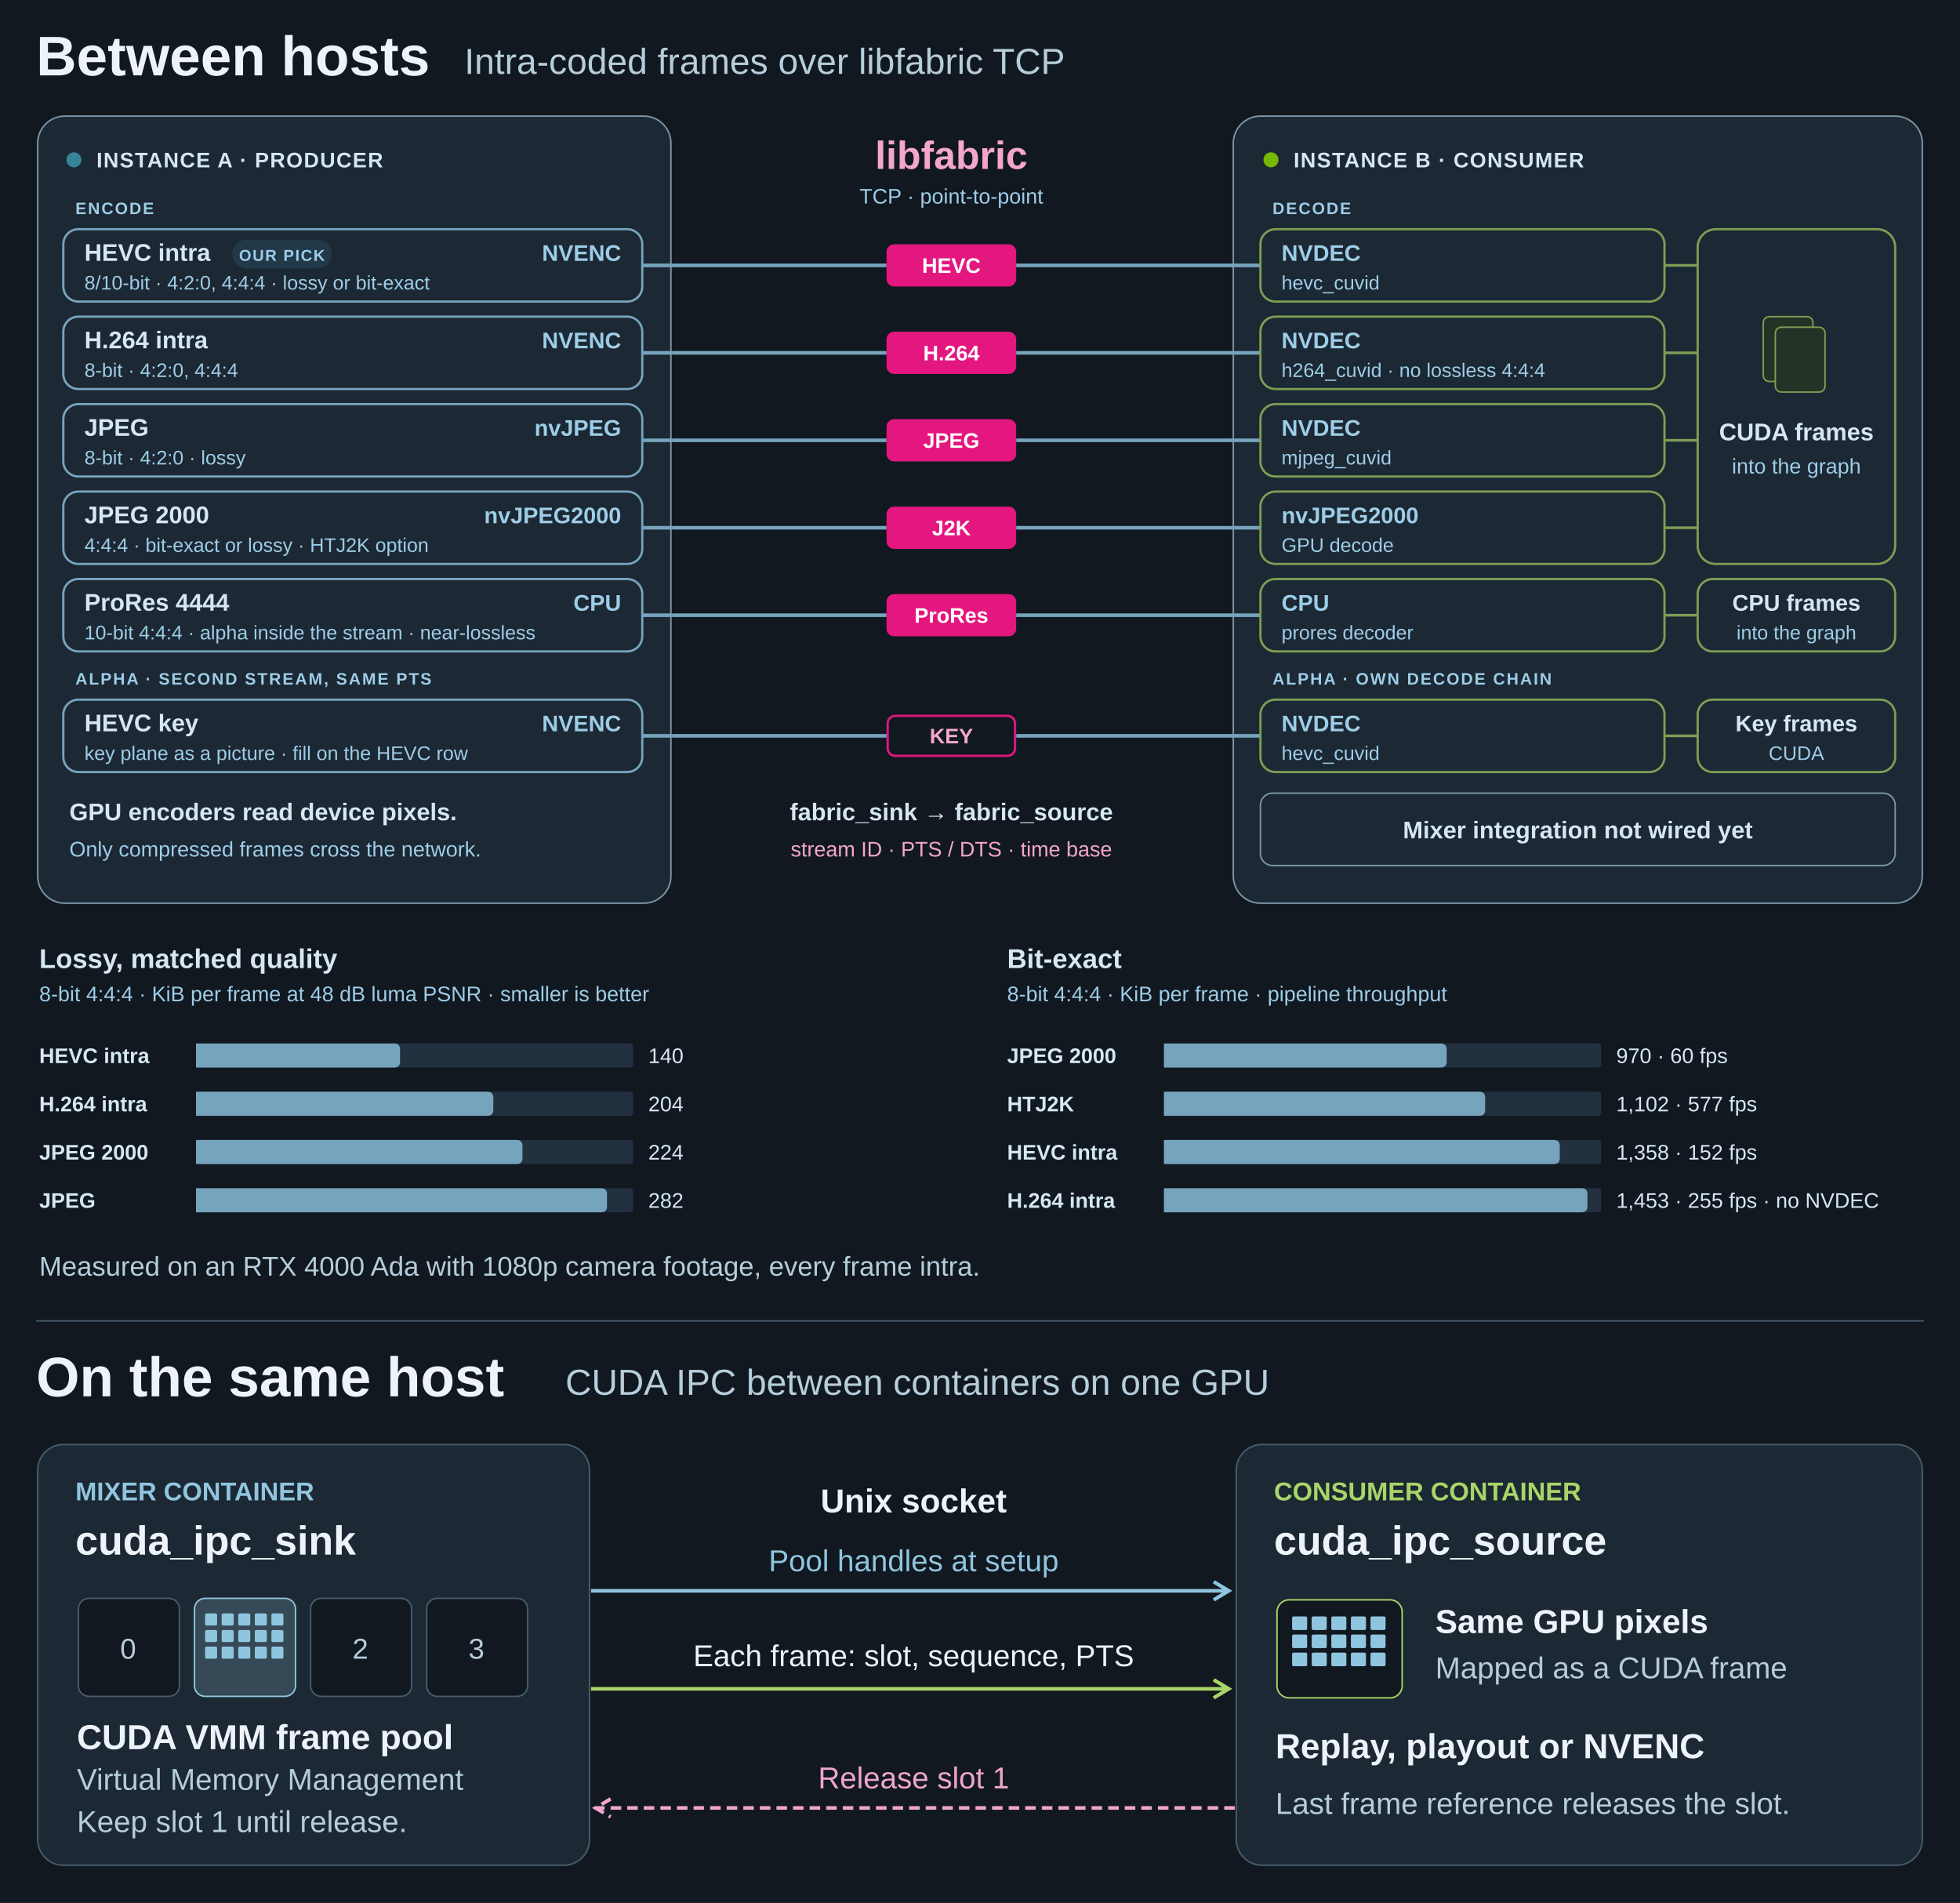
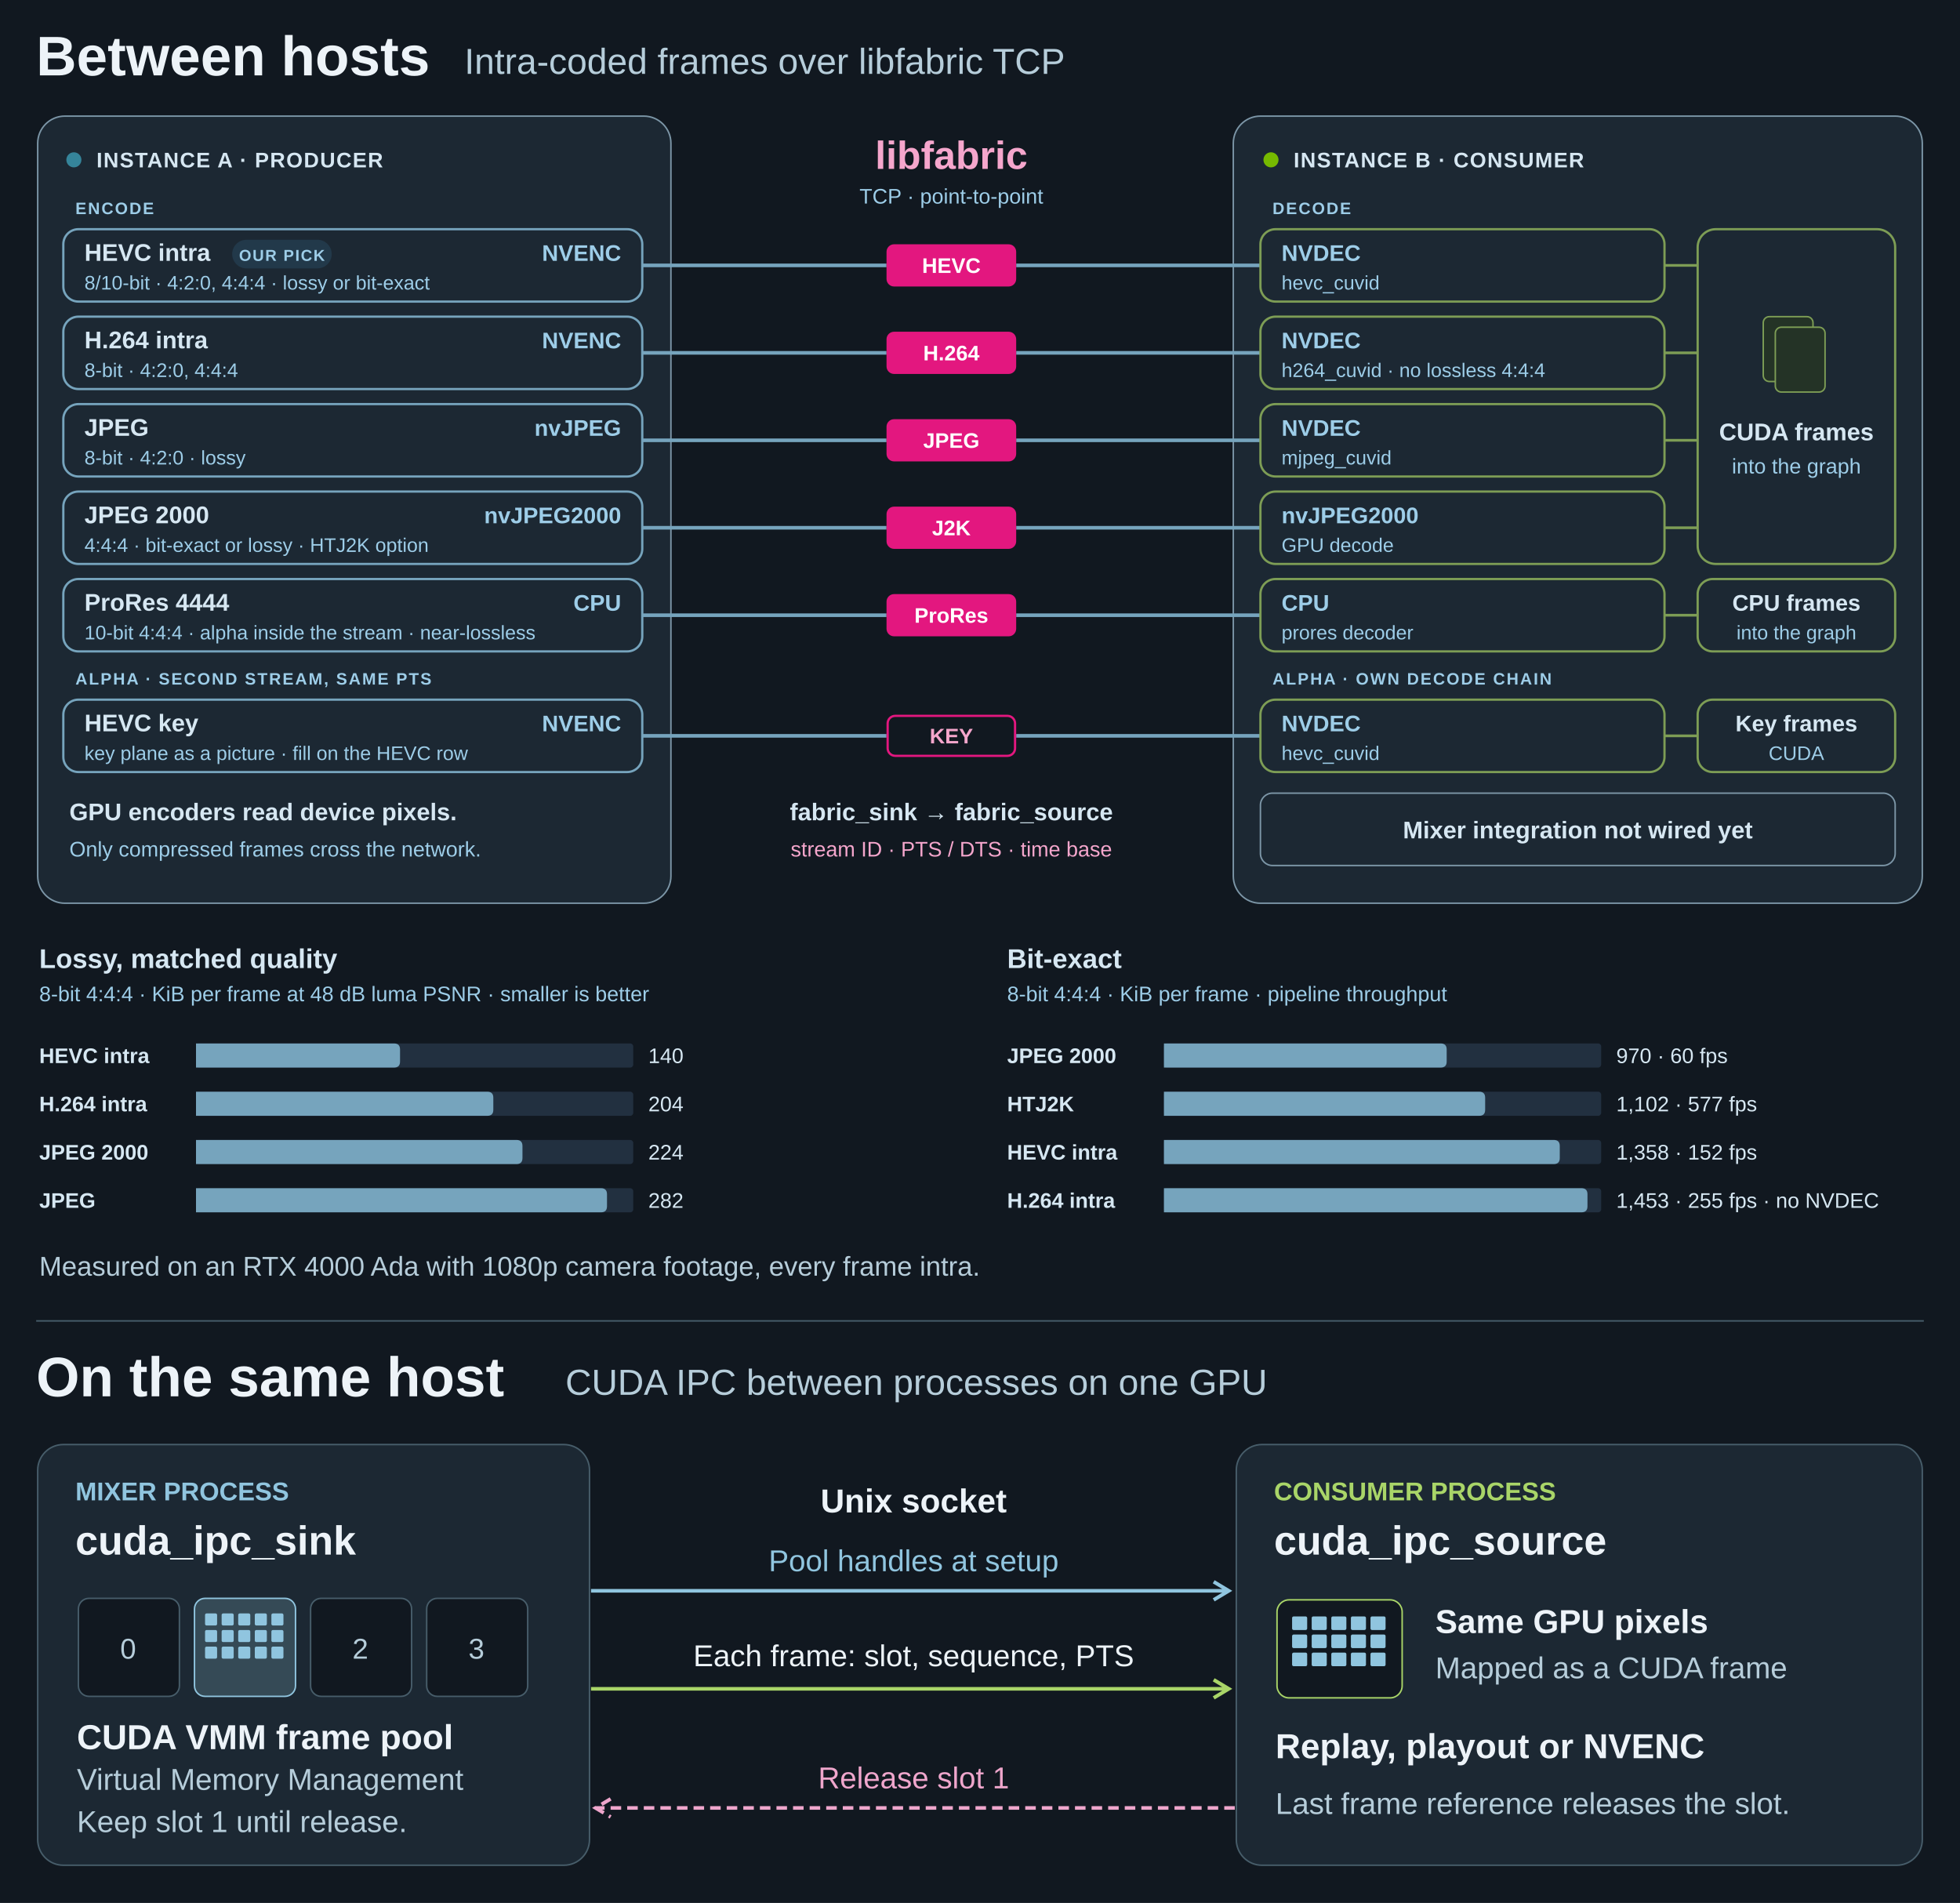
<svg xmlns="http://www.w3.org/2000/svg" width="1300" height="1262" viewBox="0 0 1300 1262">
  <rect width="1300" height="1262" fill="#111820" />
  <g font-family="Arial, Helvetica, sans-serif">
    <text x="24" y="50" fill="#edf3f8" font-size="37" font-weight="700" text-anchor="start">Between hosts</text>
    <text x="308" y="49" fill="#b6cdda" font-size="24" font-weight="400" text-anchor="start">Intra-coded frames over libfabric TCP</text>
    <g transform="translate(24,76)">
      <rect x="1" y="1" width="420" height="522" rx="18" fill="#1c2833" stroke="#7c96a7" />
      <rect x="794" y="1" width="457" height="522" rx="18" fill="#1c2833" stroke="#7c96a7" />
      <circle cx="25" cy="30" r="5" fill="#35849a" />
      <text x="40" y="35" fill="#d6e7f2" font-size="14" font-weight="700" text-anchor="start" letter-spacing="0.7">INSTANCE A · PRODUCER</text>
      <circle cx="819" cy="30" r="5" fill="#76b900" />
      <text x="834" y="35" fill="#d6e7f2" font-size="14" font-weight="700" text-anchor="start" letter-spacing="0.7">INSTANCE B · CONSUMER</text>
      <text x="607.0" y="36" fill="#f5a6cc" font-size="26" font-weight="700" text-anchor="middle">libfabric</text>
      <text x="607.0" y="59" fill="#9dcde8" font-size="14" font-weight="400" text-anchor="middle">TCP · point-to-point</text>
      <text x="26" y="66" fill="#9dcde8" font-size="11" font-weight="700" text-anchor="start" letter-spacing="1">ENCODE</text>
      <text x="820" y="66" fill="#9dcde8" font-size="11" font-weight="700" text-anchor="start" letter-spacing="1">DECODE</text>
      <rect x="18" y="76" width="384" height="48" rx="10" fill="#1c2833" stroke="#76a4bd" stroke-width="1.5" />
      <text x="32" y="97" fill="#d6e7f2" font-size="16" font-weight="700" text-anchor="start">HEVC intra</text>
      <rect x="130" y="83" width="66" height="19" rx="9.5" fill="#22394a" />
      <text x="163" y="97" fill="#9dcde8" font-size="10.5" font-weight="700" text-anchor="middle" letter-spacing="0.8">OUR PICK</text>
      <text x="388" y="97" fill="#9dcde8" font-size="15" font-weight="700" text-anchor="end">NVENC</text>
      <text x="32" y="116" fill="#9dcde8" font-size="13" font-weight="400" text-anchor="start">8/10-bit · 4:2:0, 4:4:4 · lossy or bit-exact</text>
      <path d="M402 100.0H564.0" fill="none" stroke="#76a4bd" stroke-width="2.4" />
      <path d="M650.0 100.0H812" fill="none" stroke="#76a4bd" stroke-width="2.4" />
      <rect x="564.0" y="86.0" width="86" height="28" rx="5" fill="#e3177f" />
      <text x="607.0" y="105.0" fill="#ffffff" font-size="14" font-weight="700" text-anchor="middle">HEVC</text>
      <rect x="812" y="76" width="268" height="48" rx="10" fill="#1c2833" stroke="#7d9d55" stroke-width="1.5" />
      <text x="826" y="97" fill="#9dcde8" font-size="15" font-weight="700" text-anchor="start">NVDEC</text>
      <text x="826" y="116" fill="#9dcde8" font-size="13" font-weight="400" text-anchor="start">hevc_cuvid</text>
      <path d="M1080 100.0H1102" fill="none" stroke="#7d9d55" stroke-width="1.8" />
      <rect x="18" y="134" width="384" height="48" rx="10" fill="#1c2833" stroke="#76a4bd" stroke-width="1.5" />
      <text x="32" y="155" fill="#d6e7f2" font-size="16" font-weight="700" text-anchor="start">H.264 intra</text>
      <text x="388" y="155" fill="#9dcde8" font-size="15" font-weight="700" text-anchor="end">NVENC</text>
      <text x="32" y="174" fill="#9dcde8" font-size="13" font-weight="400" text-anchor="start">8-bit · 4:2:0, 4:4:4</text>
      <path d="M402 158.0H564.0" fill="none" stroke="#76a4bd" stroke-width="2.4" />
      <path d="M650.0 158.0H812" fill="none" stroke="#76a4bd" stroke-width="2.4" />
      <rect x="564.0" y="144.0" width="86" height="28" rx="5" fill="#e3177f" />
      <text x="607.0" y="163.0" fill="#ffffff" font-size="14" font-weight="700" text-anchor="middle">H.264</text>
      <rect x="812" y="134" width="268" height="48" rx="10" fill="#1c2833" stroke="#7d9d55" stroke-width="1.5" />
      <text x="826" y="155" fill="#9dcde8" font-size="15" font-weight="700" text-anchor="start">NVDEC</text>
      <text x="826" y="174" fill="#9dcde8" font-size="13" font-weight="400" text-anchor="start">h264_cuvid · no lossless 4:4:4</text>
      <path d="M1080 158.0H1102" fill="none" stroke="#7d9d55" stroke-width="1.8" />
      <rect x="18" y="192" width="384" height="48" rx="10" fill="#1c2833" stroke="#76a4bd" stroke-width="1.5" />
      <text x="32" y="213" fill="#d6e7f2" font-size="16" font-weight="700" text-anchor="start">JPEG</text>
      <text x="388" y="213" fill="#9dcde8" font-size="15" font-weight="700" text-anchor="end">nvJPEG</text>
      <text x="32" y="232" fill="#9dcde8" font-size="13" font-weight="400" text-anchor="start">8-bit · 4:2:0 · lossy</text>
      <path d="M402 216.0H564.0" fill="none" stroke="#76a4bd" stroke-width="2.4" />
      <path d="M650.0 216.0H812" fill="none" stroke="#76a4bd" stroke-width="2.4" />
      <rect x="564.0" y="202.0" width="86" height="28" rx="5" fill="#e3177f" />
      <text x="607.0" y="221.0" fill="#ffffff" font-size="14" font-weight="700" text-anchor="middle">JPEG</text>
      <rect x="812" y="192" width="268" height="48" rx="10" fill="#1c2833" stroke="#7d9d55" stroke-width="1.5" />
      <text x="826" y="213" fill="#9dcde8" font-size="15" font-weight="700" text-anchor="start">NVDEC</text>
      <text x="826" y="232" fill="#9dcde8" font-size="13" font-weight="400" text-anchor="start">mjpeg_cuvid</text>
      <path d="M1080 216.0H1102" fill="none" stroke="#7d9d55" stroke-width="1.8" />
      <rect x="18" y="250" width="384" height="48" rx="10" fill="#1c2833" stroke="#76a4bd" stroke-width="1.5" />
      <text x="32" y="271" fill="#d6e7f2" font-size="16" font-weight="700" text-anchor="start">JPEG 2000</text>
      <text x="388" y="271" fill="#9dcde8" font-size="15" font-weight="700" text-anchor="end">nvJPEG2000</text>
      <text x="32" y="290" fill="#9dcde8" font-size="13" font-weight="400" text-anchor="start">4:4:4 · bit-exact or lossy · HTJ2K option</text>
      <path d="M402 274.0H564.0" fill="none" stroke="#76a4bd" stroke-width="2.4" />
      <path d="M650.0 274.0H812" fill="none" stroke="#76a4bd" stroke-width="2.4" />
      <rect x="564.0" y="260.0" width="86" height="28" rx="5" fill="#e3177f" />
      <text x="607.0" y="279.0" fill="#ffffff" font-size="14" font-weight="700" text-anchor="middle">J2K</text>
      <rect x="812" y="250" width="268" height="48" rx="10" fill="#1c2833" stroke="#7d9d55" stroke-width="1.5" />
      <text x="826" y="271" fill="#9dcde8" font-size="15" font-weight="700" text-anchor="start">nvJPEG2000</text>
      <text x="826" y="290" fill="#9dcde8" font-size="13" font-weight="400" text-anchor="start">GPU decode</text>
      <path d="M1080 274.0H1102" fill="none" stroke="#7d9d55" stroke-width="1.8" />
      <rect x="18" y="308" width="384" height="48" rx="10" fill="#1c2833" stroke="#76a4bd" stroke-width="1.5" />
      <text x="32" y="329" fill="#d6e7f2" font-size="16" font-weight="700" text-anchor="start">ProRes 4444</text>
      <text x="388" y="329" fill="#9dcde8" font-size="15" font-weight="700" text-anchor="end">CPU</text>
      <text x="32" y="348" fill="#9dcde8" font-size="13" font-weight="400" text-anchor="start">10-bit 4:4:4 · alpha inside the stream · near-lossless</text>
      <path d="M402 332.0H564.0" fill="none" stroke="#76a4bd" stroke-width="2.4" />
      <path d="M650.0 332.0H812" fill="none" stroke="#76a4bd" stroke-width="2.4" />
      <rect x="564.0" y="318.0" width="86" height="28" rx="5" fill="#e3177f" />
      <text x="607.0" y="337.0" fill="#ffffff" font-size="14" font-weight="700" text-anchor="middle">ProRes</text>
      <rect x="812" y="308" width="268" height="48" rx="10" fill="#1c2833" stroke="#7d9d55" stroke-width="1.5" />
      <text x="826" y="329" fill="#9dcde8" font-size="15" font-weight="700" text-anchor="start">CPU</text>
      <text x="826" y="348" fill="#9dcde8" font-size="13" font-weight="400" text-anchor="start">prores decoder</text>
      <path d="M1080 332.0H1102" fill="none" stroke="#7d9d55" stroke-width="1.8" />
      <rect x="1102" y="76" width="131" height="222" rx="12" fill="#1c2833" stroke="#7d9d55" stroke-width="1.5" />
      <rect x="1145.5" y="134" width="33" height="43" rx="4" fill="#243326" stroke="#7d9d55" />
      <rect x="1153.5" y="141" width="33" height="43" rx="4" fill="#243326" stroke="#7d9d55" />
      <text x="1167.5" y="216" fill="#d6e7f2" font-size="16" font-weight="700" text-anchor="middle">CUDA frames</text>
      <text x="1167.5" y="238" fill="#9dcde8" font-size="14" font-weight="400" text-anchor="middle">into the graph</text>
      <rect x="1102" y="308" width="131" height="48" rx="10" fill="#1c2833" stroke="#7d9d55" stroke-width="1.5" />
      <text x="1167.5" y="329" fill="#d6e7f2" font-size="15" font-weight="700" text-anchor="middle">CPU frames</text>
      <text x="1167.5" y="348" fill="#9dcde8" font-size="13" font-weight="400" text-anchor="middle">into the graph</text>
      <text x="26" y="378" fill="#9dcde8" font-size="11" font-weight="700" text-anchor="start" letter-spacing="1">ALPHA · SECOND STREAM, SAME PTS</text>
      <text x="820" y="378" fill="#9dcde8" font-size="11" font-weight="700" text-anchor="start" letter-spacing="1">ALPHA · OWN DECODE CHAIN</text>
      <rect x="18" y="388" width="384" height="48" rx="10" fill="#1c2833" stroke="#76a4bd" stroke-width="1.5" />
      <text x="32" y="409" fill="#d6e7f2" font-size="16" font-weight="700" text-anchor="start">HEVC key</text>
      <text x="388" y="409" fill="#9dcde8" font-size="15" font-weight="700" text-anchor="end">NVENC</text>
      <text x="32" y="428" fill="#9dcde8" font-size="13" font-weight="400" text-anchor="start">key plane as a picture · fill on the HEVC row</text>
      <path d="M402 412.0H564.0" fill="none" stroke="#76a4bd" stroke-width="2.4" />
      <path d="M650.0 412.0H812" fill="none" stroke="#76a4bd" stroke-width="2.4" />
      <rect x="564.75" y="398.75" width="84.5" height="26.5" rx="5" fill="#111820" stroke="#e3177f" stroke-width="1.5" />
      <text x="607.0" y="417.0" fill="#f5a6cc" font-size="14" font-weight="700" text-anchor="middle">KEY</text>
      <rect x="812" y="388" width="268" height="48" rx="10" fill="#1c2833" stroke="#7d9d55" stroke-width="1.5" />
      <text x="826" y="409" fill="#9dcde8" font-size="15" font-weight="700" text-anchor="start">NVDEC</text>
      <text x="826" y="428" fill="#9dcde8" font-size="13" font-weight="400" text-anchor="start">hevc_cuvid</text>
      <path d="M1080 412.0H1102" fill="none" stroke="#7d9d55" stroke-width="1.8" />
      <rect x="1102" y="388" width="131" height="48" rx="10" fill="#1c2833" stroke="#7d9d55" stroke-width="1.5" />
      <text x="1167.5" y="409" fill="#d6e7f2" font-size="15" font-weight="700" text-anchor="middle">Key frames</text>
      <text x="1167.5" y="428" fill="#9dcde8" font-size="13" font-weight="400" text-anchor="middle">CUDA</text>
      <text x="22" y="468" fill="#d6e7f2" font-size="16" font-weight="700" text-anchor="start">GPU encoders read device pixels.</text>
      <text x="22" y="492" fill="#9dcde8" font-size="14" font-weight="400" text-anchor="start">Only compressed frames cross the network.</text>
      <text x="607.0" y="468" fill="#d6e7f2" font-size="16" font-weight="700" text-anchor="middle">fabric_sink → fabric_source</text>
      <text x="607.0" y="492" fill="#f5a6cc" font-size="14" font-weight="400" text-anchor="middle">stream ID · PTS / DTS · time base</text>
      <rect x="812" y="450" width="421" height="48" rx="8" fill="#1c2833" stroke="#7c96a7" />
      <text x="1022.5" y="480" fill="#d6e7f2" font-size="16" font-weight="700" text-anchor="middle">Mixer integration not wired yet</text>
    </g>
    <text x="26" y="642" fill="#d6e7f2" font-size="18" font-weight="700" text-anchor="start">Lossy, matched quality</text>
    <text x="26" y="664" fill="#9dcde8" font-size="14" font-weight="400" text-anchor="start">8-bit 4:4:4 · KiB per frame at 48 dB luma PSNR · smaller is better</text>
    <text x="26" y="705" fill="#d6e7f2" font-size="14" font-weight="700" text-anchor="start">HEVC intra</text>
    <rect x="130" y="692" width="290" height="16" fill="#223040" rx="2" />
    <path d="M130 692H261.333Q265.333 692 265.333 696V704Q265.333 708 261.333 708H130Z" fill="#76a4bd" />
    <text x="430" y="705" fill="#d6e7f2" font-size="14" font-weight="400" text-anchor="start">140</text>
    <text x="26" y="737" fill="#d6e7f2" font-size="14" font-weight="700" text-anchor="start">H.264 intra</text>
    <rect x="130" y="724" width="290" height="16" fill="#223040" rx="2" />
    <path d="M130 724H323.2Q327.2 724 327.2 728V736Q327.2 740 323.2 740H130Z" fill="#76a4bd" />
    <text x="430" y="737" fill="#d6e7f2" font-size="14" font-weight="400" text-anchor="start">204</text>
    <text x="26" y="769" fill="#d6e7f2" font-size="14" font-weight="700" text-anchor="start">JPEG 2000</text>
    <rect x="130" y="756" width="290" height="16" fill="#223040" rx="2" />
    <path d="M130 756H342.533Q346.533 756 346.533 760V768Q346.533 772 342.533 772H130Z" fill="#76a4bd" />
    <text x="430" y="769" fill="#d6e7f2" font-size="14" font-weight="400" text-anchor="start">224</text>
    <text x="26" y="801" fill="#d6e7f2" font-size="14" font-weight="700" text-anchor="start">JPEG</text>
    <rect x="130" y="788" width="290" height="16" fill="#223040" rx="2" />
    <path d="M130 788H398.6Q402.6 788 402.6 792V800Q402.6 804 398.6 804H130Z" fill="#76a4bd" />
    <text x="430" y="801" fill="#d6e7f2" font-size="14" font-weight="400" text-anchor="start">282</text>
    <text x="668" y="642" fill="#d6e7f2" font-size="18" font-weight="700" text-anchor="start">Bit-exact</text>
    <text x="668" y="664" fill="#9dcde8" font-size="14" font-weight="400" text-anchor="start">8-bit 4:4:4 · KiB per frame · pipeline throughput</text>
    <text x="668" y="705" fill="#d6e7f2" font-size="14" font-weight="700" text-anchor="start">JPEG 2000</text>
    <rect x="772" y="692" width="290" height="16" fill="#223040" rx="2" />
    <path d="M772 692H955.533Q959.533 692 959.533 696V704Q959.533 708 955.533 708H772Z" fill="#76a4bd" />
    <text x="1072" y="705" fill="#d6e7f2" font-size="14" font-weight="400" text-anchor="start">970  ·  60 fps</text>
    <text x="668" y="737" fill="#d6e7f2" font-size="14" font-weight="700" text-anchor="start">HTJ2K</text>
    <rect x="772" y="724" width="290" height="16" fill="#223040" rx="2" />
    <path d="M772 724H981.053Q985.053 724 985.053 728V736Q985.053 740 981.053 740H772Z" fill="#76a4bd" />
    <text x="1072" y="737" fill="#d6e7f2" font-size="14" font-weight="400" text-anchor="start">1,102  ·  577 fps</text>
    <text x="668" y="769" fill="#d6e7f2" font-size="14" font-weight="700" text-anchor="start">HEVC intra</text>
    <rect x="772" y="756" width="290" height="16" fill="#223040" rx="2" />
    <path d="M772 756H1030.547Q1034.547 756 1034.547 760V768Q1034.547 772 1030.547 772H772Z" fill="#76a4bd" />
    <text x="1072" y="769" fill="#d6e7f2" font-size="14" font-weight="400" text-anchor="start">1,358  ·  152 fps</text>
    <text x="668" y="801" fill="#d6e7f2" font-size="14" font-weight="700" text-anchor="start">H.264 intra</text>
    <rect x="772" y="788" width="290" height="16" fill="#223040" rx="2" />
    <path d="M772 788H1048.913Q1052.913 788 1052.913 792V800Q1052.913 804 1048.913 804H772Z" fill="#76a4bd" />
    <text x="1072" y="801" fill="#d6e7f2" font-size="14" font-weight="400" text-anchor="start">1,453  ·  255 fps · no NVDEC</text>
    <text x="26" y="846" fill="#b6cdda" font-size="18" font-weight="400" text-anchor="start">Measured on an RTX 4000 Ada with 1080p camera footage, every frame intra.</text>
    <g transform="translate(0,409)">
      <path d="M24 467H1276" stroke="#475d6a" />
      <text x="24" y="517" fill="#edf3f8" font-size="37" font-weight="700">On the same host</text>
-       <text x="375" y="516" fill="#b6cdda" font-size="24" font-weight="400">CUDA IPC between containers on one GPU</text>
+       <text x="375" y="516" fill="#b6cdda" font-size="24" font-weight="400">CUDA IPC between processes on one GPU</text>
      <rect x="25" y="549" width="366" height="279" rx="17" fill="#1c2833" stroke="#475d6a" />
      <rect x="820" y="549" width="455" height="279" rx="17" fill="#1c2833" stroke="#475d6a" />
-       <text x="50" y="586" fill="#90c5df" font-size="17" font-weight="700">MIXER CONTAINER</text>
-       <text x="845" y="586" fill="#a9d568" font-size="17" font-weight="700">CONSUMER CONTAINER</text>
+       <text x="50" y="586" fill="#90c5df" font-size="17" font-weight="700">MIXER PROCESS</text>
+       <text x="845" y="586" fill="#a9d568" font-size="17" font-weight="700">CONSUMER PROCESS</text>
      <text x="50" y="622" fill="#edf3f8" font-size="27" font-weight="700">cuda_ipc_sink</text>
      <text x="845" y="622" fill="#edf3f8" font-size="27" font-weight="700">cuda_ipc_source</text>
      <rect x="52" y="651" width="67" height="65" rx="7" fill="#111820" stroke="#475d6a" />
      <g transform="translate(85 691)" text-anchor="middle">
        <text x="0" y="0" fill="#b6cdda" font-size="19" font-weight="400">0</text>
      </g>
      <rect x="129" y="651" width="67" height="65" rx="7" fill="#354a56" stroke="#90c5df" />
      <rect x="136" y="661" width="8" height="8" rx="1" fill="#90c5df" stroke="none" />
      <rect x="147" y="661" width="8" height="8" rx="1" fill="#90c5df" stroke="none" />
      <rect x="158" y="661" width="8" height="8" rx="1" fill="#90c5df" stroke="none" />
      <rect x="169" y="661" width="8" height="8" rx="1" fill="#90c5df" stroke="none" />
      <rect x="180" y="661" width="8" height="8" rx="1" fill="#90c5df" stroke="none" />
      <rect x="136" y="672" width="8" height="8" rx="1" fill="#90c5df" stroke="none" />
      <rect x="147" y="672" width="8" height="8" rx="1" fill="#90c5df" stroke="none" />
      <rect x="158" y="672" width="8" height="8" rx="1" fill="#90c5df" stroke="none" />
      <rect x="169" y="672" width="8" height="8" rx="1" fill="#90c5df" stroke="none" />
      <rect x="180" y="672" width="8" height="8" rx="1" fill="#90c5df" stroke="none" />
      <rect x="136" y="683" width="8" height="8" rx="1" fill="#90c5df" stroke="none" />
      <rect x="147" y="683" width="8" height="8" rx="1" fill="#90c5df" stroke="none" />
      <rect x="158" y="683" width="8" height="8" rx="1" fill="#90c5df" stroke="none" />
      <rect x="169" y="683" width="8" height="8" rx="1" fill="#90c5df" stroke="none" />
      <rect x="180" y="683" width="8" height="8" rx="1" fill="#90c5df" stroke="none" />
      <rect x="206" y="651" width="67" height="65" rx="7" fill="#111820" stroke="#475d6a" />
      <g transform="translate(239 691)" text-anchor="middle">
        <text x="0" y="0" fill="#b6cdda" font-size="19" font-weight="400">2</text>
      </g>
      <rect x="283" y="651" width="67" height="65" rx="7" fill="#111820" stroke="#475d6a" />
      <g transform="translate(316 691)" text-anchor="middle">
        <text x="0" y="0" fill="#b6cdda" font-size="19" font-weight="400">3</text>
      </g>
      <text x="51" y="751" fill="#edf3f8" font-size="23" font-weight="700">CUDA VMM frame pool</text>
      <text x="51" y="778" fill="#b6cdda" font-size="20" font-weight="400">Virtual Memory Management</text>
      <text x="51" y="806" fill="#b6cdda" font-size="20" font-weight="400">Keep slot 1 until release.</text>
      <g transform="translate(606 594)" text-anchor="middle">
        <text x="0" y="0" fill="#edf3f8" font-size="22" font-weight="700">Unix socket</text>
      </g>
      <g transform="translate(606 633)" text-anchor="middle">
        <text x="0" y="0" fill="#90c5df" font-size="20" font-weight="400">Pool handles at setup</text>
      </g>
      <path d="M392 646H815m-10 -6 10 6 -10 6" fill="none" stroke="#90c5df" stroke-width="2.4" stroke-dasharray="" />
      <g transform="translate(606 696)" text-anchor="middle">
        <text x="0" y="0" fill="#edf3f8" font-size="20" font-weight="400">Each frame: slot, sequence, PTS</text>
      </g>
      <path d="M392 711H815m-10 -6 10 6 -10 6" fill="none" stroke="#a9d568" stroke-width="2.4" stroke-dasharray="" />
      <g transform="translate(606 777)" text-anchor="middle">
        <text x="0" y="0" fill="#efa6cc" font-size="20" font-weight="400">Release slot 1</text>
      </g>
      <path d="M819 790H395m10 -6 -10 6 10 6" fill="none" stroke="#efa6cc" stroke-width="2.4" stroke-dasharray="7 4" />
      <rect x="847" y="652" width="83" height="65" rx="8" fill="#111820" stroke="#a9d568" />
      <rect x="857" y="663" width="10" height="9" rx="1" fill="#90c5df" stroke="none" />
      <rect x="870" y="663" width="10" height="9" rx="1" fill="#90c5df" stroke="none" />
      <rect x="883" y="663" width="10" height="9" rx="1" fill="#90c5df" stroke="none" />
      <rect x="896" y="663" width="10" height="9" rx="1" fill="#90c5df" stroke="none" />
      <rect x="909" y="663" width="10" height="9" rx="1" fill="#90c5df" stroke="none" />
      <rect x="857" y="675" width="10" height="9" rx="1" fill="#90c5df" stroke="none" />
      <rect x="870" y="675" width="10" height="9" rx="1" fill="#90c5df" stroke="none" />
      <rect x="883" y="675" width="10" height="9" rx="1" fill="#90c5df" stroke="none" />
      <rect x="896" y="675" width="10" height="9" rx="1" fill="#90c5df" stroke="none" />
      <rect x="909" y="675" width="10" height="9" rx="1" fill="#90c5df" stroke="none" />
      <rect x="857" y="687" width="10" height="9" rx="1" fill="#90c5df" stroke="none" />
      <rect x="870" y="687" width="10" height="9" rx="1" fill="#90c5df" stroke="none" />
      <rect x="883" y="687" width="10" height="9" rx="1" fill="#90c5df" stroke="none" />
      <rect x="896" y="687" width="10" height="9" rx="1" fill="#90c5df" stroke="none" />
      <rect x="909" y="687" width="10" height="9" rx="1" fill="#90c5df" stroke="none" />
      <text x="952" y="674" fill="#edf3f8" font-size="22" font-weight="700">Same GPU pixels</text>
      <text x="952" y="704" fill="#b6cdda" font-size="20" font-weight="400">Mapped as a CUDA frame</text>
      <text x="846" y="757" fill="#edf3f8" font-size="23" font-weight="700">Replay, playout or NVENC</text>
      <text x="846" y="794" fill="#b6cdda" font-size="20" font-weight="400">Last frame reference releases the slot.</text>
    </g>
  </g>
</svg>
